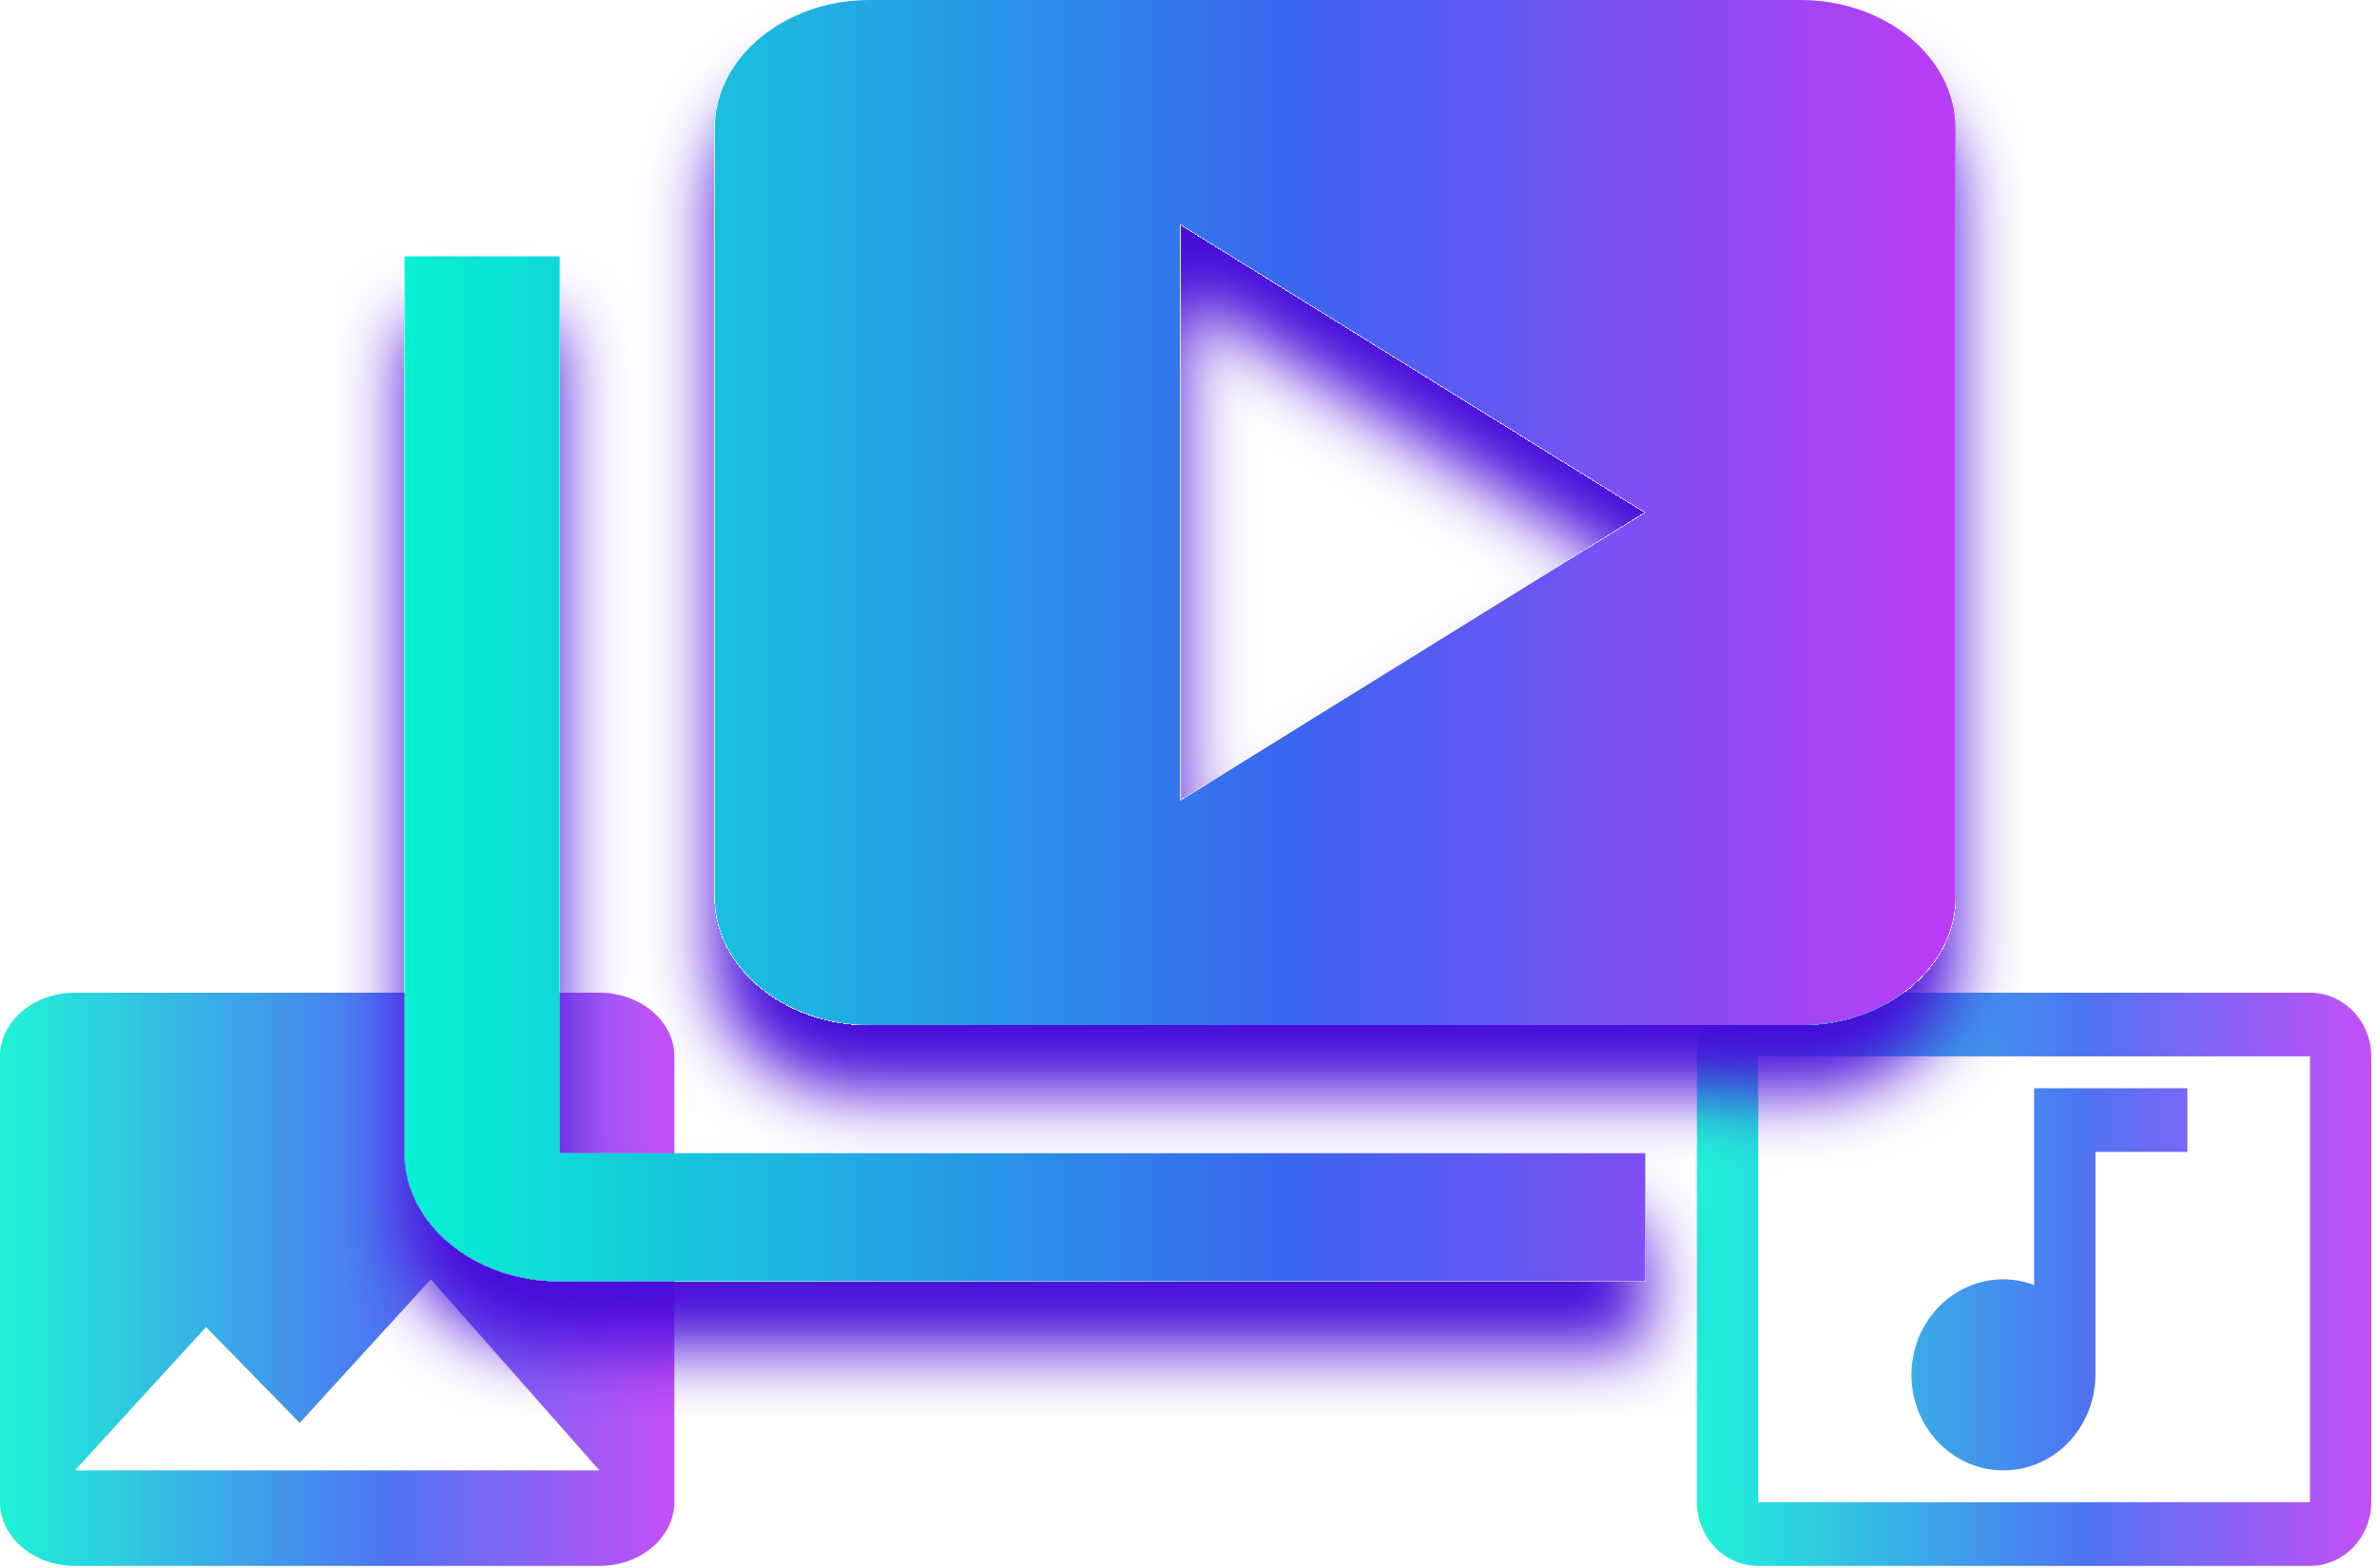
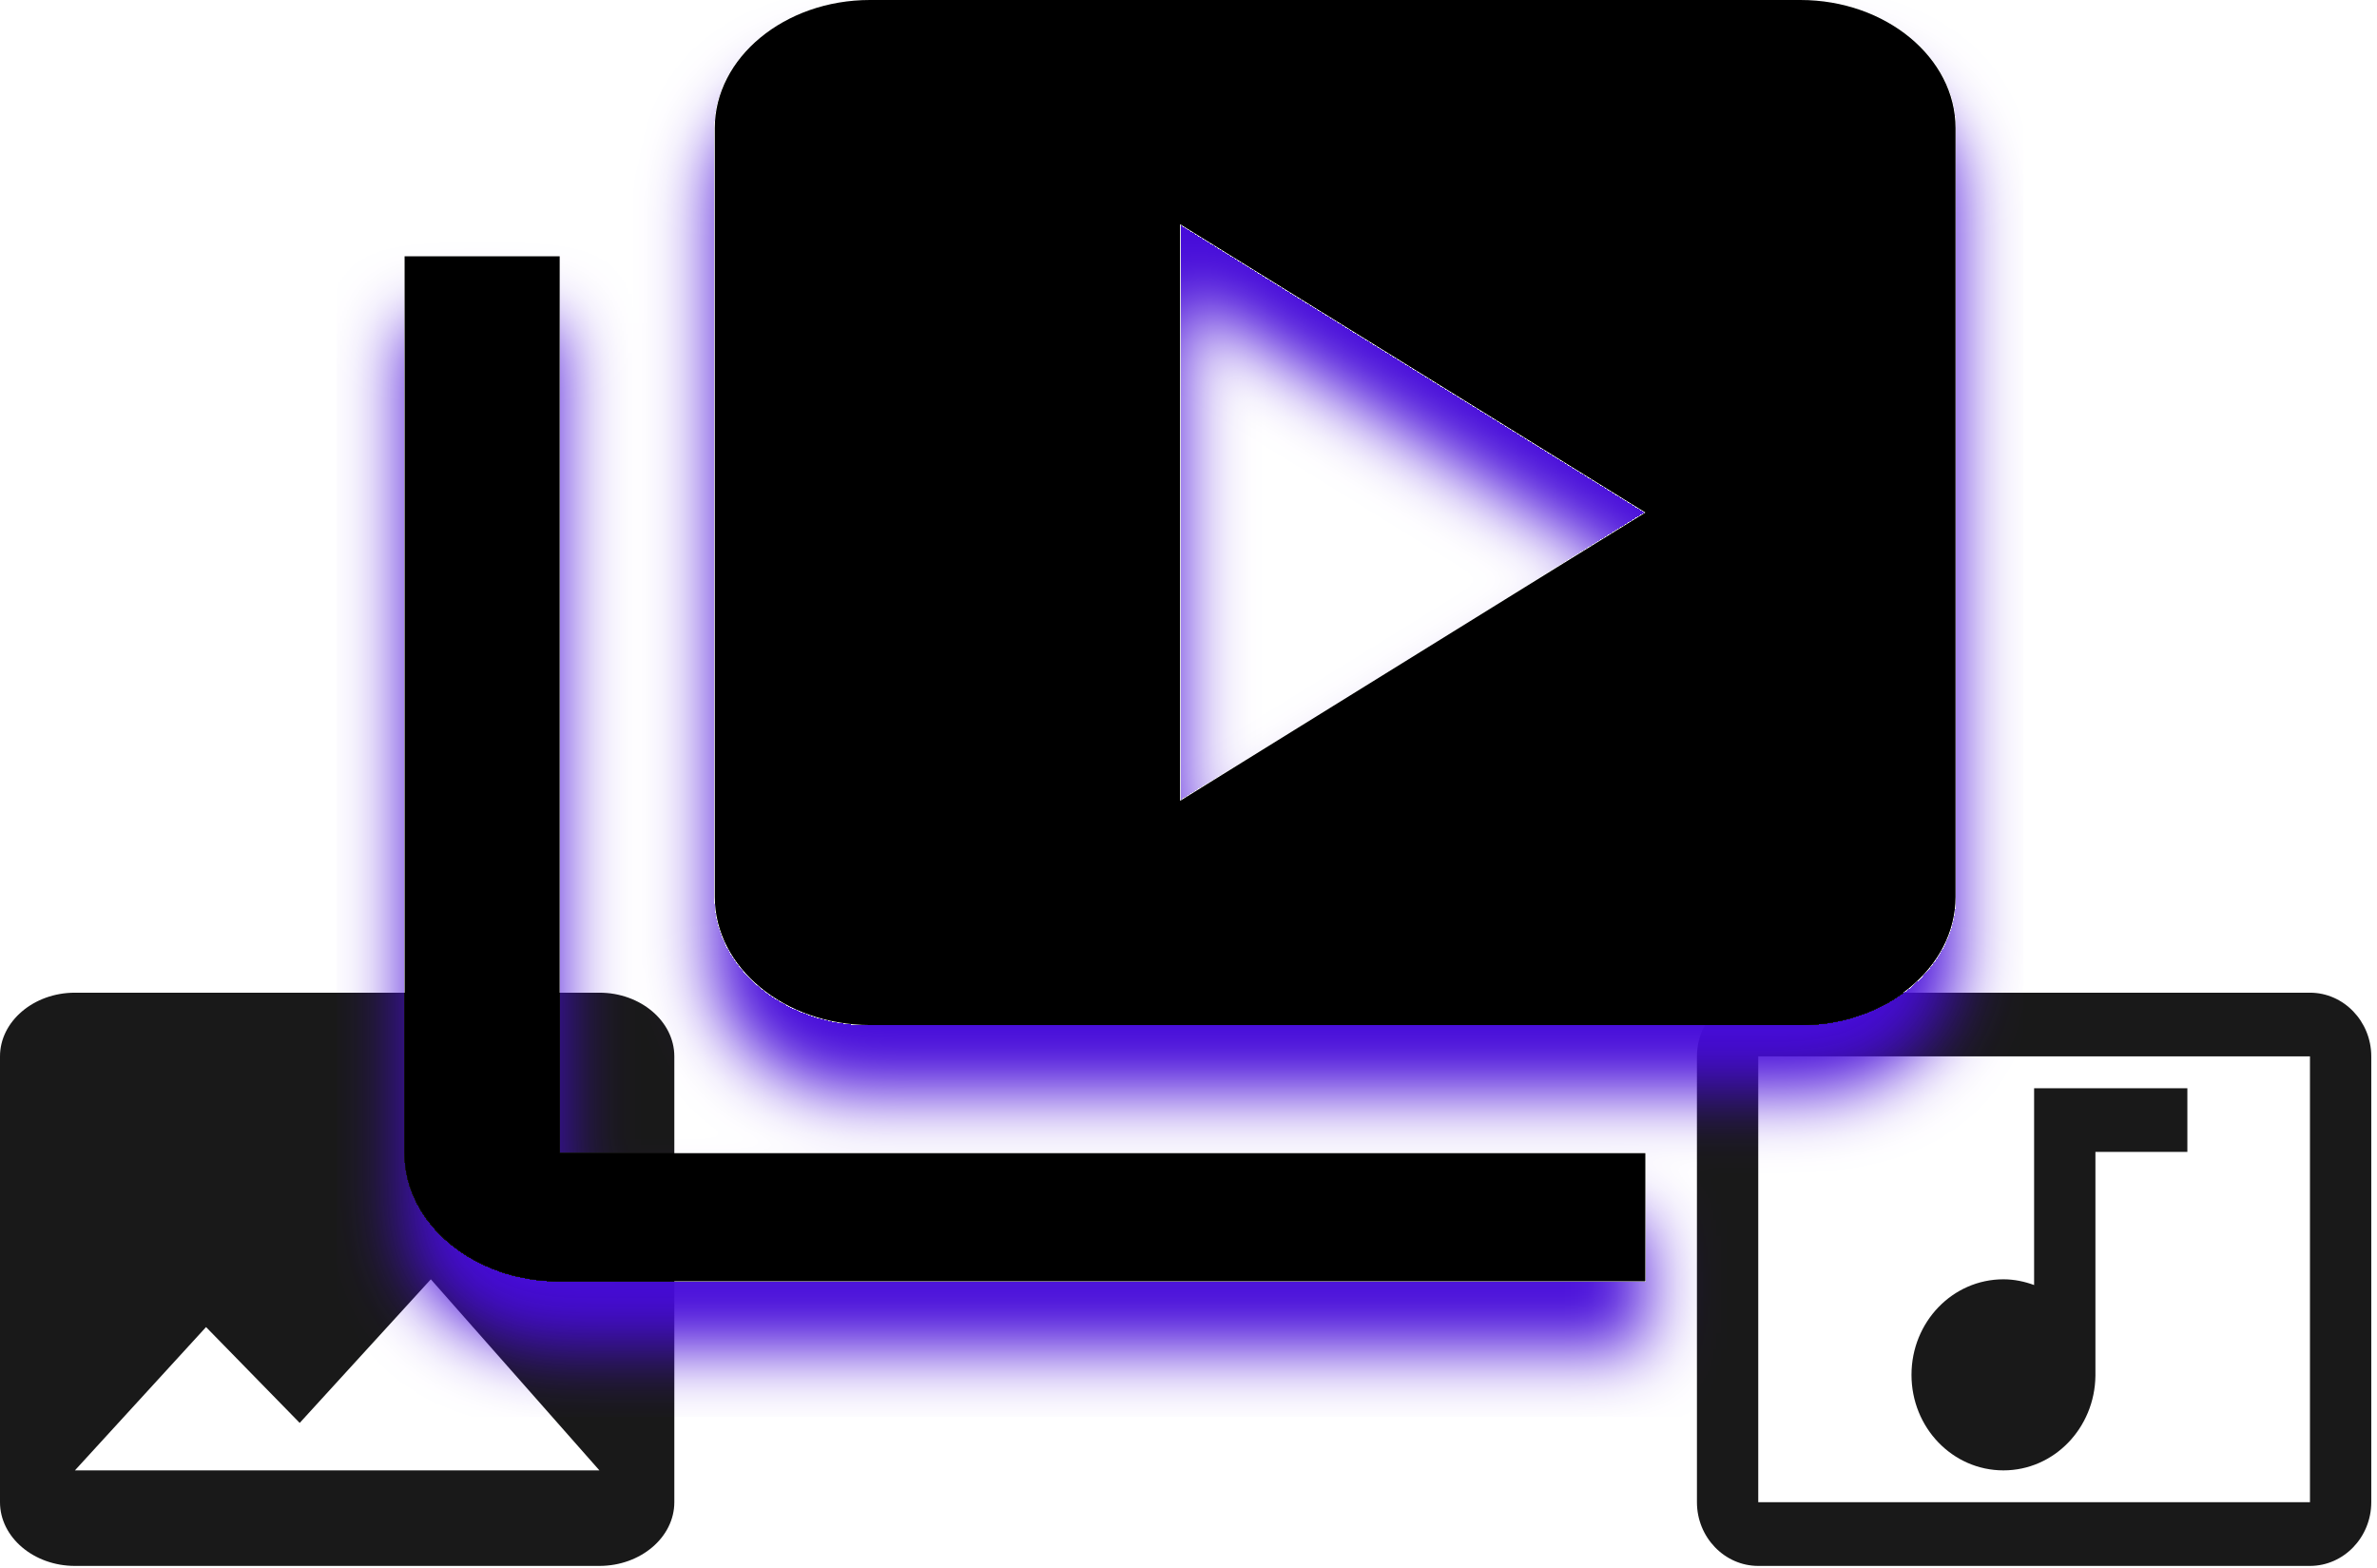
<svg xmlns="http://www.w3.org/2000/svg" width="141" height="93" viewBox="0 0 141 93" fill="none">
  <path opacity="0.9" d="M40 89.102V62.657C40 60.58 38 58.88 35.556 58.88H4.444C2 58.88 0 60.58 0 62.657V89.102C0 91.18 2 92.88 4.444 92.88H35.556C38 92.88 40 91.18 40 89.102ZM12.222 78.713L17.778 84.398L25.556 75.88L35.556 87.213H4.444L12.222 78.713Z" fill="url(#paint0_linear_357_8030)" />
  <path opacity="0.9" d="M137.024 58.88H104.297C102.297 58.88 100.66 60.58 100.66 62.657V89.102C100.66 91.18 102.297 92.88 104.297 92.88H137.024C139.024 92.88 140.66 91.18 140.66 89.102V62.657C140.66 60.58 139.024 58.88 137.024 58.88ZM137.024 89.102H104.297V62.657H137.024V89.102ZM113.387 81.546C113.387 78.411 115.824 75.88 118.842 75.88C119.478 75.88 120.097 76.012 120.66 76.22V64.546H129.751V68.324H124.297V81.603C124.26 84.701 121.842 87.213 118.842 87.213C115.824 87.213 113.387 84.682 113.387 81.546Z" fill="url(#paint1_linear_357_8030)" />
  <g filter="url(#filter0_d_357_8030)">
    <path d="M33.2 15.2H24V68.4C24 72.58 28.14 76 33.2 76H97.6V68.4H33.2V15.2ZM106.8 0H51.6C46.54 0 42.4 3.42 42.4 7.6V53.2C42.4 57.38 46.54 60.8 51.6 60.8H106.8C111.86 60.8 116 57.38 116 53.2V7.6C116 3.42 111.86 0 106.8 0ZM70 47.5V13.3L97.6 30.4L70 47.5Z" fill="url(#paint2_linear_357_8030)" />
  </g>
  <defs>
    <filter id="filter0_d_357_8030" x="20" y="0" width="100" height="84" filterUnits="userSpaceOnUse" color-interpolation-filters="sRGB">
      <feFlood flood-opacity="0" result="BackgroundImageFix" />
      <feColorMatrix in="SourceAlpha" type="matrix" values="0 0 0 0 0 0 0 0 0 0 0 0 0 0 0 0 0 0 127 0" result="hardAlpha" />
      <feOffset dy="4" />
      <feGaussianBlur stdDeviation="2" />
      <feComposite in2="hardAlpha" operator="out" />
      <feColorMatrix type="matrix" values="0 0 0 0 0.275 0 0 0 0 0.043 0 0 0 0 0.851 0 0 0 1 0" />
      <feBlend mode="normal" in2="BackgroundImageFix" result="effect1_dropShadow_357_8030" />
      <feBlend mode="normal" in="SourceGraphic" in2="effect1_dropShadow_357_8030" result="shape" />
    </filter>
    <linearGradient id="paint0_linear_357_8030" x1="0" y1="75.89" x2="40" y2="75.89" gradientUnits="userSpaceOnUse">
-       <stop stop-color="#07F1D3" />
-       <stop offset="0.573" stop-color="#3A65F1" />
-       <stop offset="0.984" stop-color="#B93DF6" />
+       <stop stopColor="#07F1D3" />
+       <stop offset="0.573" stopColor="#3A65F1" />
+       <stop offset="0.984" stopColor="#B93DF6" />
    </linearGradient>
    <linearGradient id="paint1_linear_357_8030" x1="100.66" y1="75.89" x2="140.66" y2="75.89" gradientUnits="userSpaceOnUse">
-       <stop stop-color="#07F1D3" />
-       <stop offset="0.573" stop-color="#3A65F1" />
-       <stop offset="0.984" stop-color="#B93DF6" />
+       <stop stopColor="#07F1D3" />
+       <stop offset="0.573" stopColor="#3A65F1" />
+       <stop offset="0.984" stopColor="#B93DF6" />
    </linearGradient>
    <linearGradient id="paint2_linear_357_8030" x1="24" y1="38.023" x2="116" y2="38.023" gradientUnits="userSpaceOnUse">
-       <stop stop-color="#07F1D3" />
-       <stop offset="0.573" stop-color="#3A65F1" />
-       <stop offset="0.984" stop-color="#B93DF6" />
+       <stop stopColor="#07F1D3" />
+       <stop offset="0.573" stopColor="#3A65F1" />
+       <stop offset="0.984" stopColor="#B93DF6" />
    </linearGradient>
  </defs>
</svg>
